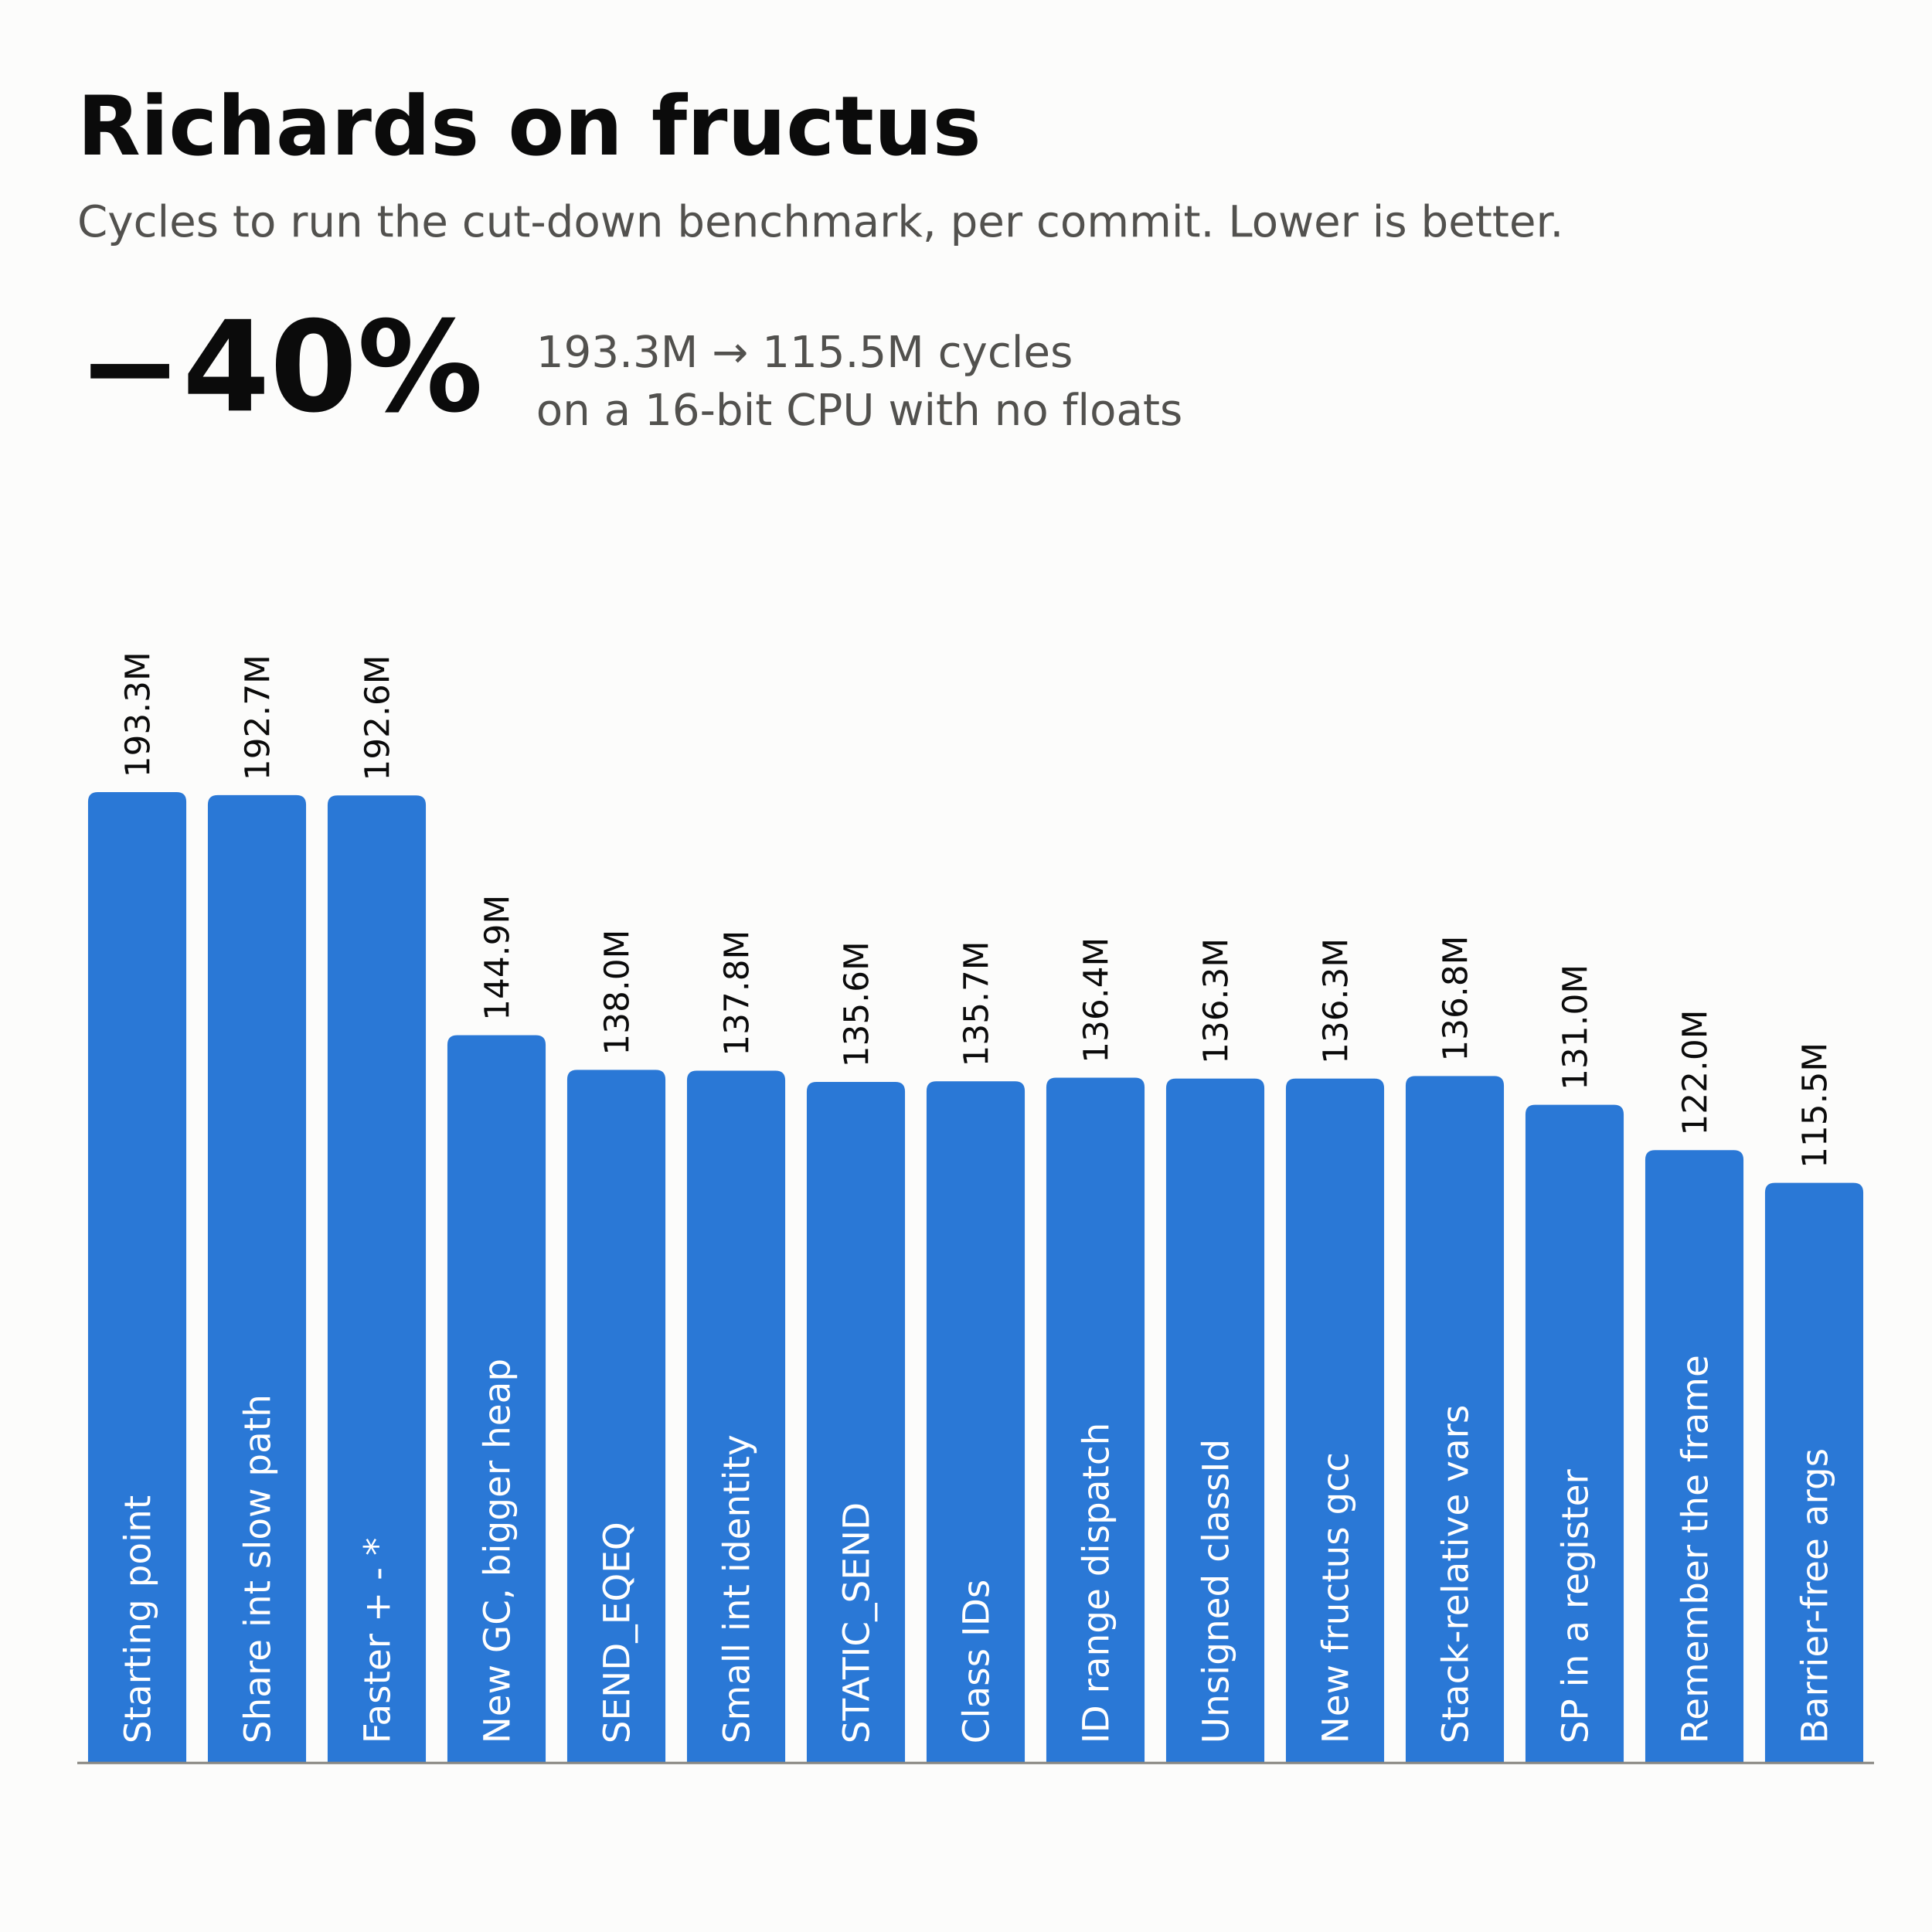
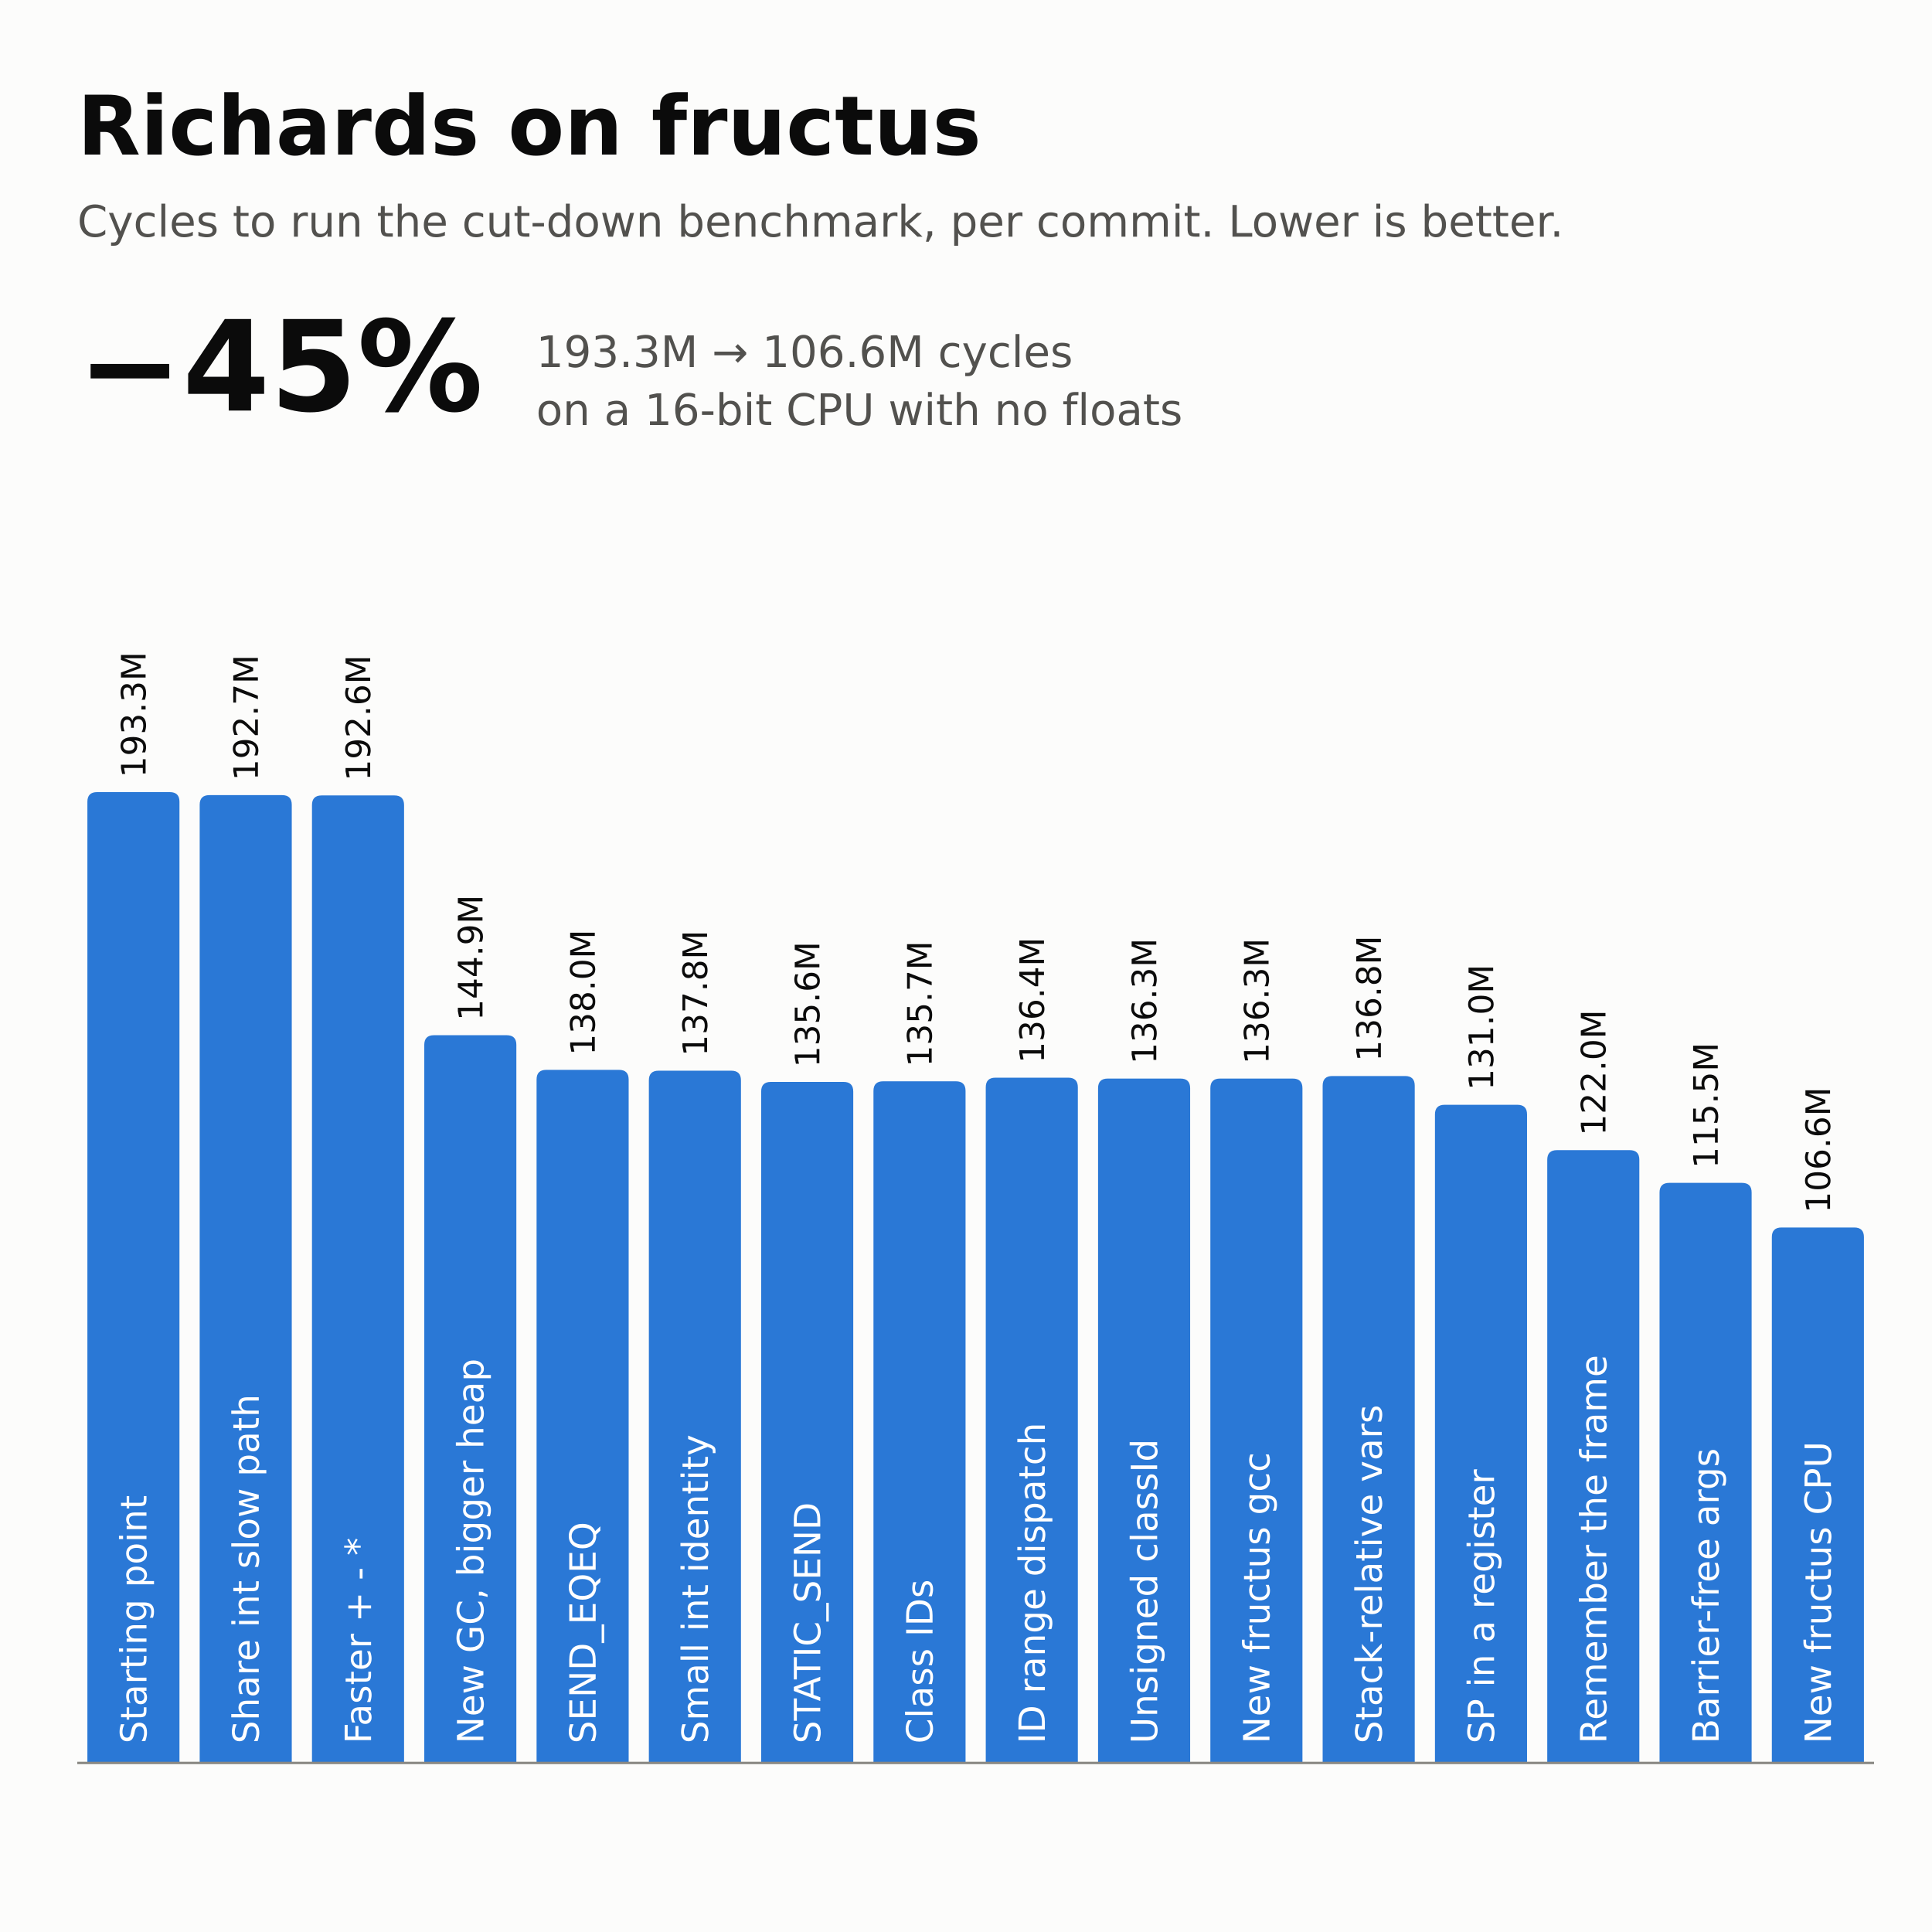
<svg xmlns="http://www.w3.org/2000/svg" width="800" height="800" viewBox="0 0 800 800" font-family="'DejaVu Sans', 'Liberation Sans', sans-serif">
  <rect width="800" height="800" fill="#fcfcfb" />
  <text x="32" y="64" font-size="34" font-weight="bold" fill="#0b0b0b">Richards on fructus</text>
  <text x="32" y="98" font-size="18" fill="#52514e">Cycles to run the cut-down benchmark, per commit. Lower is better.</text>
-   <text x="32" y="170" font-size="52" font-weight="bold" fill="#0b0b0b">−40%</text>
-   <text x="222" y="152" font-size="18" fill="#52514e">193.3M → 115.5M cycles</text>
+   <text x="32" y="170" font-size="52" font-weight="bold" fill="#0b0b0b">−45%</text>
+   <text x="222" y="152" font-size="18" fill="#52514e">193.3M → 106.6M cycles</text>
  <text x="222" y="176" font-size="18" fill="#52514e">on a 16-bit CPU with no floats</text>
-   <path d="M36.464,730 V332 Q36.464,328 40.464,328 H73.136 Q77.136,328 77.136,332 V730 Z" fill="#2a78d6" />
-   <text transform="translate(61.84,322) rotate(-90)" font-size="14" fill="#0b0b0b">193.3M</text>
-   <text transform="translate(62.2,722) rotate(-90)" font-size="15.0" fill="#ffffff">Starting point</text>
-   <path d="M86.064,730 V333.248 Q86.064,329.248 90.064,329.248 H122.736 Q126.736,329.248 126.736,333.248 V730 Z" fill="#2a78d6" />
-   <text transform="translate(111.44,323.2478) rotate(-90)" font-size="14" fill="#0b0b0b">192.7M</text>
-   <text transform="translate(111.8,722) rotate(-90)" font-size="15.0" fill="#ffffff">Share int slow path</text>
-   <path d="M135.664,730 V333.373 Q135.664,329.373 139.664,329.373 H172.336 Q176.336,329.373 176.336,333.373 V730 Z" fill="#2a78d6" />
-   <text transform="translate(161.04,323.3726) rotate(-90)" font-size="14" fill="#0b0b0b">192.6M</text>
-   <text transform="translate(161.4,722) rotate(-90)" font-size="15.0" fill="#ffffff">Faster + - *</text>
-   <path d="M185.264,730 V432.656 Q185.264,428.656 189.264,428.656 H221.936 Q225.936,428.656 225.936,432.656 V730 Z" fill="#2a78d6" />
-   <text transform="translate(210.64,422.656) rotate(-90)" font-size="14" fill="#0b0b0b">144.9M</text>
-   <text transform="translate(211,722) rotate(-90)" font-size="15.0" fill="#ffffff">New GC, bigger heap</text>
-   <path d="M234.864,730 V447.006 Q234.864,443.006 238.864,443.006 H271.536 Q275.536,443.006 275.536,447.006 V730 Z" fill="#2a78d6" />
-   <text transform="translate(260.24,437.0057) rotate(-90)" font-size="14" fill="#0b0b0b">138.0M</text>
-   <text transform="translate(260.6,722) rotate(-90)" font-size="15.0" fill="#ffffff">SEND_EQEQ</text>
-   <path d="M284.464,730 V447.35 Q284.464,443.35 288.464,443.35 H321.136 Q325.136,443.35 325.136,447.35 V730 Z" fill="#2a78d6" />
-   <text transform="translate(309.84,437.3501) rotate(-90)" font-size="14" fill="#0b0b0b">137.8M</text>
-   <text transform="translate(310.2,722) rotate(-90)" font-size="15.0" fill="#ffffff">Small int identity</text>
-   <path d="M334.064,730 V451.997 Q334.064,447.997 338.064,447.997 H370.736 Q374.736,447.997 374.736,451.997 V730 Z" fill="#2a78d6" />
-   <text transform="translate(359.44,441.9969) rotate(-90)" font-size="14" fill="#0b0b0b">135.6M</text>
-   <text transform="translate(359.8,722) rotate(-90)" font-size="15.0" fill="#ffffff">STATIC_SEND</text>
-   <path d="M383.664,730 V451.743 Q383.664,447.743 387.664,447.743 H420.336 Q424.336,447.743 424.336,451.743 V730 Z" fill="#2a78d6" />
-   <text transform="translate(409.04,441.7431) rotate(-90)" font-size="14" fill="#0b0b0b">135.7M</text>
-   <text transform="translate(409.4,722) rotate(-90)" font-size="15.0" fill="#ffffff">Class IDs</text>
-   <path d="M433.264,730 V450.243 Q433.264,446.243 437.264,446.243 H469.936 Q473.936,446.243 473.936,450.243 V730 Z" fill="#2a78d6" />
-   <text transform="translate(458.64,440.2428) rotate(-90)" font-size="14" fill="#0b0b0b">136.4M</text>
-   <text transform="translate(459,722) rotate(-90)" font-size="15.0" fill="#ffffff">ID range dispatch</text>
-   <path d="M482.864,730 V450.612 Q482.864,446.612 486.864,446.612 H519.536 Q523.536,446.612 523.536,450.612 V730 Z" fill="#2a78d6" />
-   <text transform="translate(508.24,440.6117) rotate(-90)" font-size="14" fill="#0b0b0b">136.3M</text>
-   <text transform="translate(508.6,722) rotate(-90)" font-size="15.0" fill="#ffffff">Unsigned classId</text>
-   <path d="M532.464,730 V450.612 Q532.464,446.612 536.464,446.612 H569.136 Q573.136,446.612 573.136,450.612 V730 Z" fill="#2a78d6" />
-   <text transform="translate(557.84,440.6117) rotate(-90)" font-size="14" fill="#0b0b0b">136.3M</text>
-   <text transform="translate(558.2,722) rotate(-90)" font-size="15.0" fill="#ffffff">New fructus gcc</text>
-   <path d="M582.064,730 V449.558 Q582.064,445.558 586.064,445.558 H618.736 Q622.736,445.558 622.736,449.558 V730 Z" fill="#2a78d6" />
-   <text transform="translate(607.44,439.5579) rotate(-90)" font-size="14" fill="#0b0b0b">136.8M</text>
-   <text transform="translate(607.8,722) rotate(-90)" font-size="15.0" fill="#ffffff">Stack-relative vars</text>
-   <path d="M631.664,730 V461.47 Q631.664,457.47 635.664,457.47 H668.336 Q672.336,457.47 672.336,461.47 V730 Z" fill="#2a78d6" />
-   <text transform="translate(657.04,451.4696) rotate(-90)" font-size="14" fill="#0b0b0b">131.0M</text>
-   <text transform="translate(657.4,722) rotate(-90)" font-size="15.0" fill="#ffffff">SP in a register</text>
-   <path d="M681.264,730 V480.248 Q681.264,476.248 685.264,476.248 H717.936 Q721.936,476.248 721.936,480.248 V730 Z" fill="#2a78d6" />
-   <text transform="translate(706.64,470.2482) rotate(-90)" font-size="14" fill="#0b0b0b">122.0M</text>
-   <text transform="translate(707,722) rotate(-90)" font-size="15.0" fill="#ffffff">Remember the frame</text>
-   <path d="M730.864,730 V493.8 Q730.864,489.8 734.864,489.8 H767.536 Q771.536,489.8 771.536,493.8 V730 Z" fill="#2a78d6" />
-   <text transform="translate(756.24,483.7996) rotate(-90)" font-size="14" fill="#0b0b0b">115.5M</text>
-   <text transform="translate(756.6,722) rotate(-90)" font-size="15.0" fill="#ffffff">Barrier-free args</text>
+   <path d="M36.185,730 V332 Q36.185,328 40.185,328 H70.315 Q74.315,328 74.315,332 V730 Z" fill="#2a78d6" />
+   <text transform="translate(60.29,322) rotate(-90)" font-size="14" fill="#0b0b0b">193.3M</text>
+   <text transform="translate(60.65,722) rotate(-90)" font-size="15.0" fill="#ffffff">Starting point</text>
+   <path d="M82.685,730 V333.248 Q82.685,329.248 86.685,329.248 H116.815 Q120.815,329.248 120.815,333.248 V730 Z" fill="#2a78d6" />
+   <text transform="translate(106.79,323.2478) rotate(-90)" font-size="14" fill="#0b0b0b">192.7M</text>
+   <text transform="translate(107.15,722) rotate(-90)" font-size="15.0" fill="#ffffff">Share int slow path</text>
+   <path d="M129.185,730 V333.373 Q129.185,329.373 133.185,329.373 H163.315 Q167.315,329.373 167.315,333.373 V730 Z" fill="#2a78d6" />
+   <text transform="translate(153.29,323.3726) rotate(-90)" font-size="14" fill="#0b0b0b">192.6M</text>
+   <text transform="translate(153.65,722) rotate(-90)" font-size="15.0" fill="#ffffff">Faster + - *</text>
+   <path d="M175.685,730 V432.656 Q175.685,428.656 179.685,428.656 H209.815 Q213.815,428.656 213.815,432.656 V730 Z" fill="#2a78d6" />
+   <text transform="translate(199.79,422.656) rotate(-90)" font-size="14" fill="#0b0b0b">144.9M</text>
+   <text transform="translate(200.15,722) rotate(-90)" font-size="15.0" fill="#ffffff">New GC, bigger heap</text>
+   <path d="M222.185,730 V447.006 Q222.185,443.006 226.185,443.006 H256.315 Q260.315,443.006 260.315,447.006 V730 Z" fill="#2a78d6" />
+   <text transform="translate(246.29,437.0057) rotate(-90)" font-size="14" fill="#0b0b0b">138.0M</text>
+   <text transform="translate(246.65,722) rotate(-90)" font-size="15.0" fill="#ffffff">SEND_EQEQ</text>
+   <path d="M268.685,730 V447.35 Q268.685,443.35 272.685,443.35 H302.815 Q306.815,443.35 306.815,447.35 V730 Z" fill="#2a78d6" />
+   <text transform="translate(292.79,437.3501) rotate(-90)" font-size="14" fill="#0b0b0b">137.8M</text>
+   <text transform="translate(293.15,722) rotate(-90)" font-size="15.0" fill="#ffffff">Small int identity</text>
+   <path d="M315.185,730 V451.997 Q315.185,447.997 319.185,447.997 H349.315 Q353.315,447.997 353.315,451.997 V730 Z" fill="#2a78d6" />
+   <text transform="translate(339.29,441.9969) rotate(-90)" font-size="14" fill="#0b0b0b">135.6M</text>
+   <text transform="translate(339.65,722) rotate(-90)" font-size="15.0" fill="#ffffff">STATIC_SEND</text>
+   <path d="M361.685,730 V451.743 Q361.685,447.743 365.685,447.743 H395.815 Q399.815,447.743 399.815,451.743 V730 Z" fill="#2a78d6" />
+   <text transform="translate(385.79,441.7431) rotate(-90)" font-size="14" fill="#0b0b0b">135.7M</text>
+   <text transform="translate(386.15,722) rotate(-90)" font-size="15.0" fill="#ffffff">Class IDs</text>
+   <path d="M408.185,730 V450.243 Q408.185,446.243 412.185,446.243 H442.315 Q446.315,446.243 446.315,450.243 V730 Z" fill="#2a78d6" />
+   <text transform="translate(432.29,440.2428) rotate(-90)" font-size="14" fill="#0b0b0b">136.4M</text>
+   <text transform="translate(432.65,722) rotate(-90)" font-size="15.0" fill="#ffffff">ID range dispatch</text>
+   <path d="M454.685,730 V450.612 Q454.685,446.612 458.685,446.612 H488.815 Q492.815,446.612 492.815,450.612 V730 Z" fill="#2a78d6" />
+   <text transform="translate(478.79,440.6117) rotate(-90)" font-size="14" fill="#0b0b0b">136.3M</text>
+   <text transform="translate(479.15,722) rotate(-90)" font-size="15.0" fill="#ffffff">Unsigned classId</text>
+   <path d="M501.185,730 V450.612 Q501.185,446.612 505.185,446.612 H535.315 Q539.315,446.612 539.315,450.612 V730 Z" fill="#2a78d6" />
+   <text transform="translate(525.29,440.6117) rotate(-90)" font-size="14" fill="#0b0b0b">136.3M</text>
+   <text transform="translate(525.65,722) rotate(-90)" font-size="15.0" fill="#ffffff">New fructus gcc</text>
+   <path d="M547.685,730 V449.558 Q547.685,445.558 551.685,445.558 H581.815 Q585.815,445.558 585.815,449.558 V730 Z" fill="#2a78d6" />
+   <text transform="translate(571.79,439.5579) rotate(-90)" font-size="14" fill="#0b0b0b">136.8M</text>
+   <text transform="translate(572.15,722) rotate(-90)" font-size="15.0" fill="#ffffff">Stack-relative vars</text>
+   <path d="M594.185,730 V461.47 Q594.185,457.47 598.185,457.47 H628.315 Q632.315,457.47 632.315,461.47 V730 Z" fill="#2a78d6" />
+   <text transform="translate(618.29,451.4696) rotate(-90)" font-size="14" fill="#0b0b0b">131.0M</text>
+   <text transform="translate(618.65,722) rotate(-90)" font-size="15.0" fill="#ffffff">SP in a register</text>
+   <path d="M640.685,730 V480.248 Q640.685,476.248 644.685,476.248 H674.815 Q678.815,476.248 678.815,480.248 V730 Z" fill="#2a78d6" />
+   <text transform="translate(664.79,470.2482) rotate(-90)" font-size="14" fill="#0b0b0b">122.0M</text>
+   <text transform="translate(665.15,722) rotate(-90)" font-size="15.0" fill="#ffffff">Remember the frame</text>
+   <path d="M687.185,730 V493.8 Q687.185,489.8 691.185,489.8 H721.315 Q725.315,489.8 725.315,493.8 V730 Z" fill="#2a78d6" />
+   <text transform="translate(711.29,483.7996) rotate(-90)" font-size="14" fill="#0b0b0b">115.5M</text>
+   <text transform="translate(711.65,722) rotate(-90)" font-size="15.0" fill="#ffffff">Barrier-free args</text>
+   <path d="M733.685,730 V512.277 Q733.685,508.277 737.685,508.277 H767.815 Q771.815,508.277 771.815,512.277 V730 Z" fill="#2a78d6" />
+   <text transform="translate(757.79,502.2767) rotate(-90)" font-size="14" fill="#0b0b0b">106.6M</text>
+   <text transform="translate(758.15,722) rotate(-90)" font-size="15.0" fill="#ffffff">New fructus CPU</text>
  <line x1="32" x2="776" y1="730" y2="730" stroke="#8a8984" stroke-width="1" />
</svg>
